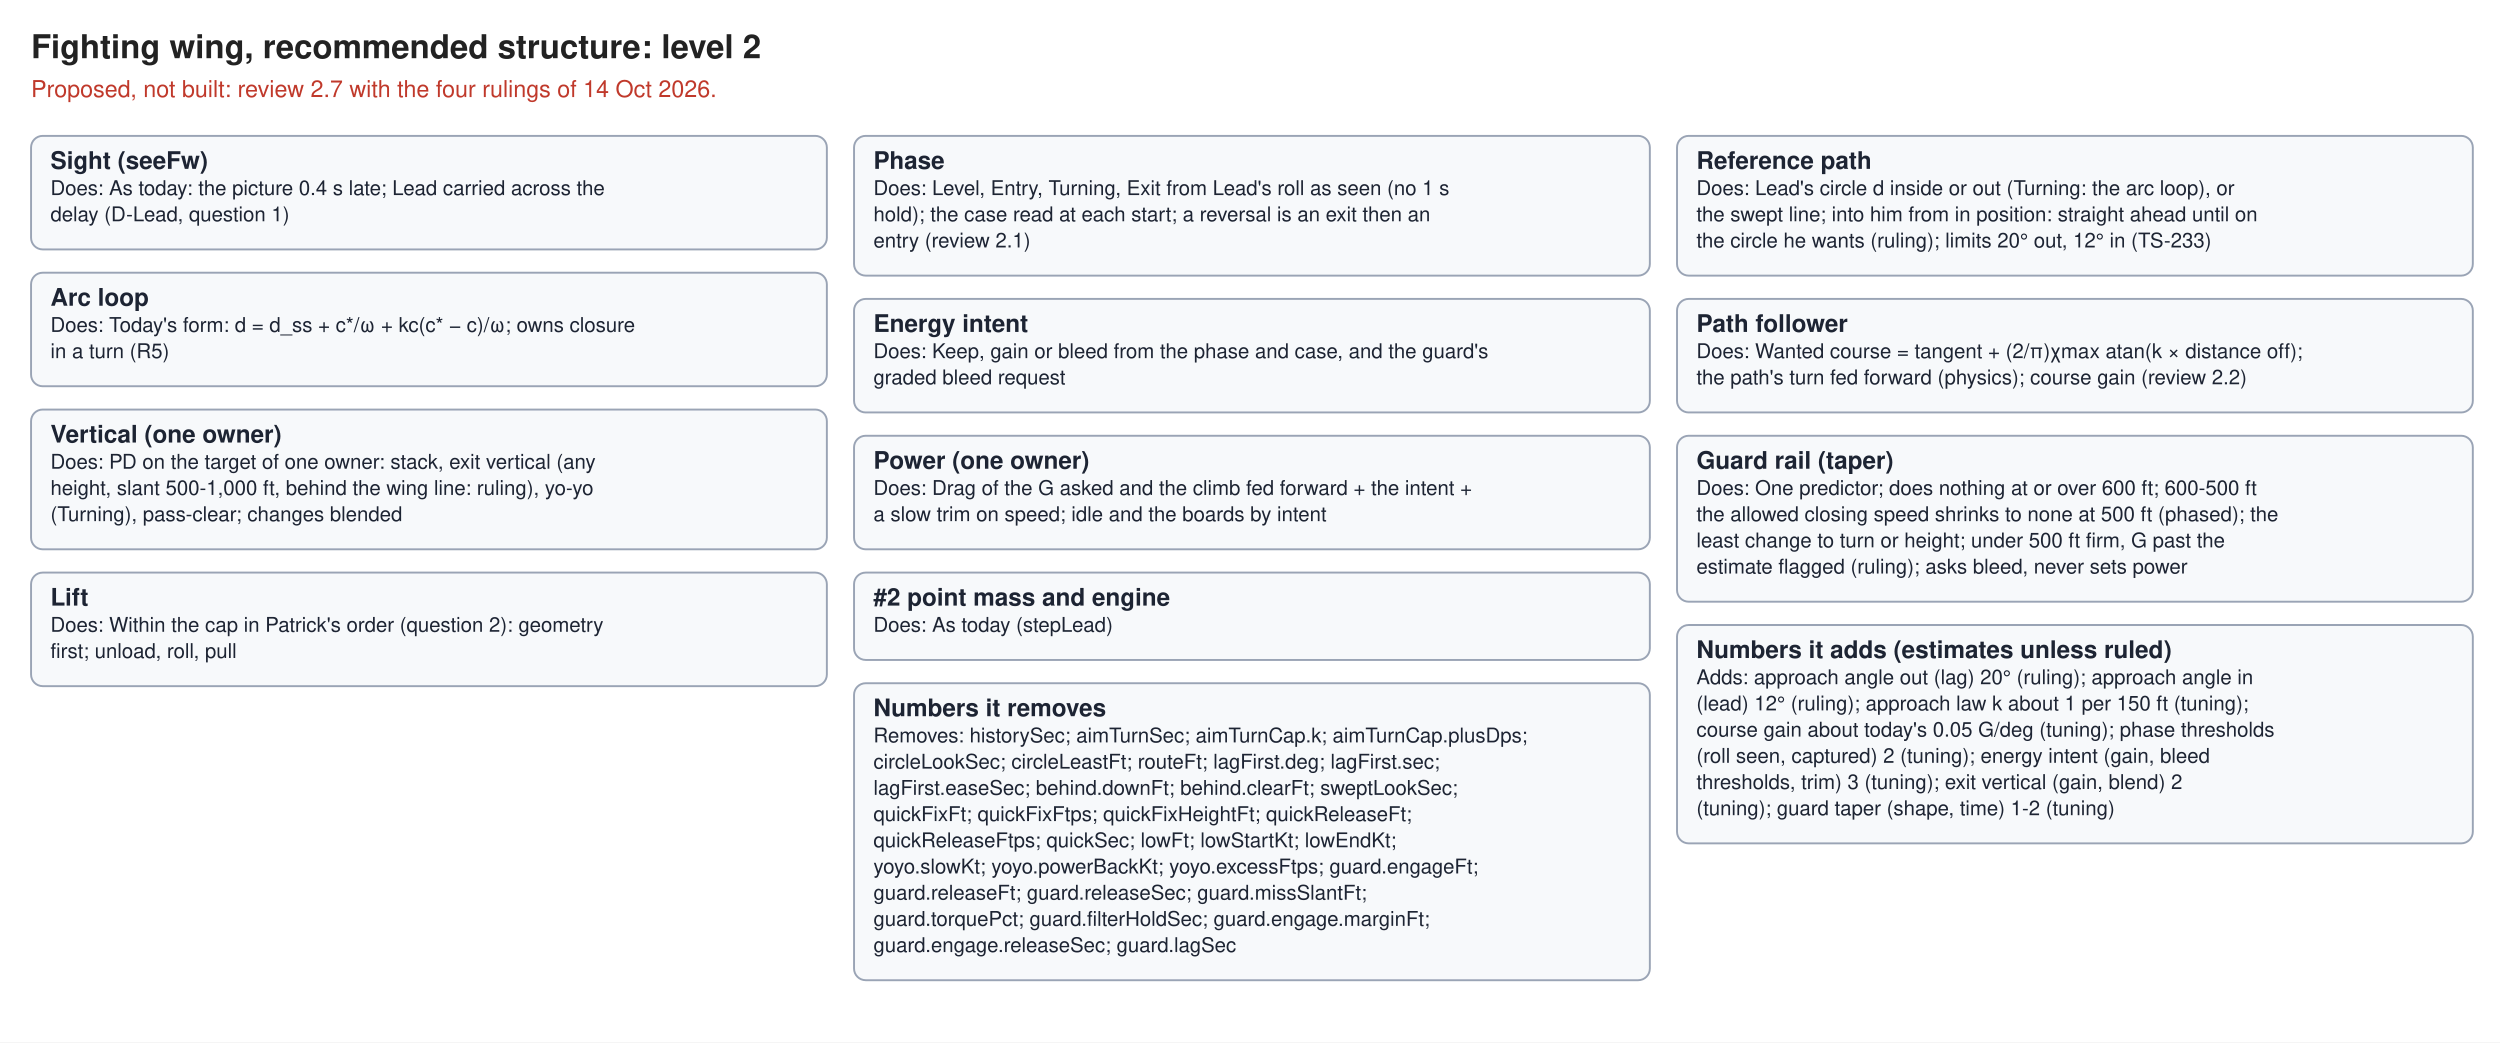
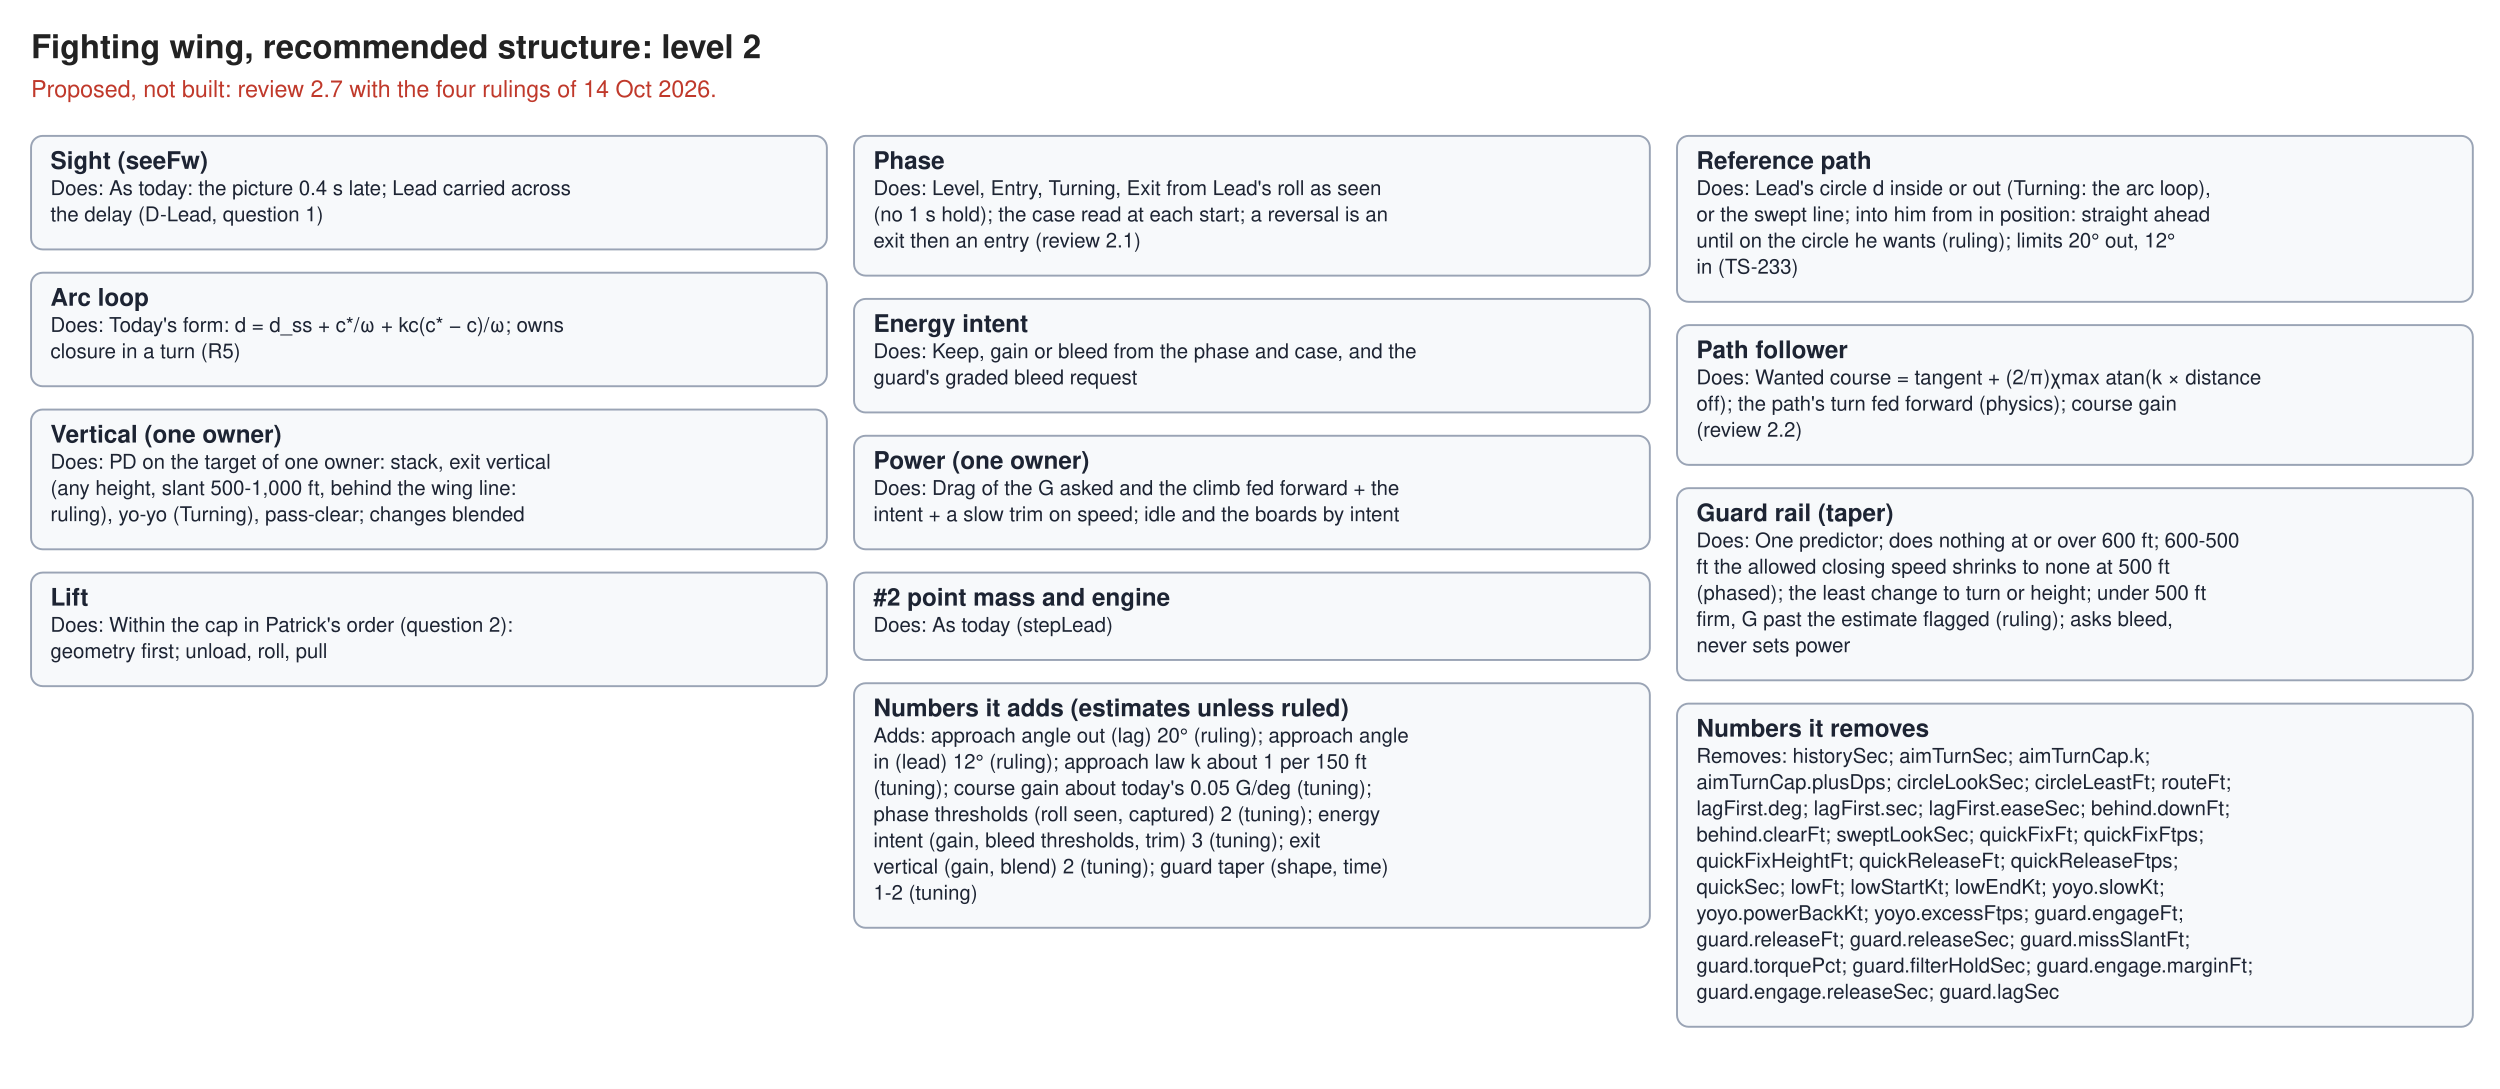
- <svg xmlns="http://www.w3.org/2000/svg" viewBox="0 0 1288 537" width="1288" height="537" font-family="Helvetica, Arial, sans-serif">
+ <svg xmlns="http://www.w3.org/2000/svg" viewBox="0 0 1288 561" width="1288" height="561" font-family="Helvetica, Arial, sans-serif">
  <rect width="100%" height="100%" fill="#ffffff" />
  <text x="16" y="30" font-size="17" font-weight="bold" fill="#222">Fighting wing, recommended structure: level 2</text>
  <text x="16" y="50" font-size="12" fill="#c0392b">Proposed, not built: review 2.7 with the four rulings of 14 Oct 2026.</text>
  <rect x="16" y="70" width="410" height="58.5" rx="6" fill="#f7f9fb" stroke="#9aa4b5" />
  <text x="26" y="87" font-size="12.5" font-weight="bold" fill="#1d2433">Sight (seeFw)</text>
-   <text x="26" y="100.5" font-size="10.5" fill="#1d2433">Does: As today: the picture 0.4 s late; Lead carried across the</text>
-   <text x="26" y="114" font-size="10.5" fill="#1d2433">delay (D-Lead, question 1)</text>
+   <text x="26" y="100.5" font-size="10.5" fill="#1d2433">Does: As today: the picture 0.4 s late; Lead carried across</text>
+   <text x="26" y="114" font-size="10.5" fill="#1d2433">the delay (D-Lead, question 1)</text>
  <rect x="440" y="70" width="410" height="72" rx="6" fill="#f7f9fb" stroke="#9aa4b5" />
  <text x="450" y="87" font-size="12.5" font-weight="bold" fill="#1d2433">Phase</text>
-   <text x="450" y="100.5" font-size="10.5" fill="#1d2433">Does: Level, Entry, Turning, Exit from Lead's roll as seen (no 1 s</text>
-   <text x="450" y="114" font-size="10.5" fill="#1d2433">hold); the case read at each start; a reversal is an exit then an</text>
-   <text x="450" y="127.5" font-size="10.5" fill="#1d2433">entry (review 2.1)</text>
-   <rect x="864" y="70" width="410" height="72" rx="6" fill="#f7f9fb" stroke="#9aa4b5" />
+   <text x="450" y="100.5" font-size="10.5" fill="#1d2433">Does: Level, Entry, Turning, Exit from Lead's roll as seen</text>
+   <text x="450" y="114" font-size="10.5" fill="#1d2433">(no 1 s hold); the case read at each start; a reversal is an</text>
+   <text x="450" y="127.5" font-size="10.5" fill="#1d2433">exit then an entry (review 2.1)</text>
+   <rect x="864" y="70" width="410" height="85.5" rx="6" fill="#f7f9fb" stroke="#9aa4b5" />
  <text x="874" y="87" font-size="12.5" font-weight="bold" fill="#1d2433">Reference path</text>
-   <text x="874" y="100.5" font-size="10.5" fill="#1d2433">Does: Lead's circle d inside or out (Turning: the arc loop), or</text>
-   <text x="874" y="114" font-size="10.5" fill="#1d2433">the swept line; into him from in position: straight ahead until on</text>
-   <text x="874" y="127.5" font-size="10.5" fill="#1d2433">the circle he wants (ruling); limits 20° out, 12° in (TS-233)</text>
+   <text x="874" y="100.5" font-size="10.5" fill="#1d2433">Does: Lead's circle d inside or out (Turning: the arc loop),</text>
+   <text x="874" y="114" font-size="10.5" fill="#1d2433">or the swept line; into him from in position: straight ahead</text>
+   <text x="874" y="127.5" font-size="10.5" fill="#1d2433">until on the circle he wants (ruling); limits 20° out, 12°</text>
+   <text x="874" y="141" font-size="10.5" fill="#1d2433">in (TS-233)</text>
  <rect x="16" y="140.5" width="410" height="58.5" rx="6" fill="#f7f9fb" stroke="#9aa4b5" />
  <text x="26" y="157.5" font-size="12.5" font-weight="bold" fill="#1d2433">Arc loop</text>
-   <text x="26" y="171" font-size="10.5" fill="#1d2433">Does: Today's form: d = d_ss + c*/ω + kc(c* − c)/ω; owns closure</text>
-   <text x="26" y="184.5" font-size="10.5" fill="#1d2433">in a turn (R5)</text>
+   <text x="26" y="171" font-size="10.5" fill="#1d2433">Does: Today's form: d = d_ss + c*/ω + kc(c* − c)/ω; owns</text>
+   <text x="26" y="184.5" font-size="10.5" fill="#1d2433">closure in a turn (R5)</text>
  <rect x="440" y="154" width="410" height="58.5" rx="6" fill="#f7f9fb" stroke="#9aa4b5" />
  <text x="450" y="171" font-size="12.5" font-weight="bold" fill="#1d2433">Energy intent</text>
-   <text x="450" y="184.5" font-size="10.5" fill="#1d2433">Does: Keep, gain or bleed from the phase and case, and the guard's</text>
-   <text x="450" y="198" font-size="10.5" fill="#1d2433">graded bleed request</text>
-   <rect x="864" y="154" width="410" height="58.5" rx="6" fill="#f7f9fb" stroke="#9aa4b5" />
-   <text x="874" y="171" font-size="12.5" font-weight="bold" fill="#1d2433">Path follower</text>
-   <text x="874" y="184.5" font-size="10.5" fill="#1d2433">Does: Wanted course = tangent + (2/π)χmax atan(k × distance off);</text>
-   <text x="874" y="198" font-size="10.5" fill="#1d2433">the path's turn fed forward (physics); course gain (review 2.2)</text>
+   <text x="450" y="184.5" font-size="10.5" fill="#1d2433">Does: Keep, gain or bleed from the phase and case, and the</text>
+   <text x="450" y="198" font-size="10.5" fill="#1d2433">guard's graded bleed request</text>
+   <rect x="864" y="167.5" width="410" height="72" rx="6" fill="#f7f9fb" stroke="#9aa4b5" />
+   <text x="874" y="184.5" font-size="12.5" font-weight="bold" fill="#1d2433">Path follower</text>
+   <text x="874" y="198" font-size="10.5" fill="#1d2433">Does: Wanted course = tangent + (2/π)χmax atan(k × distance</text>
+   <text x="874" y="211.5" font-size="10.5" fill="#1d2433">off); the path's turn fed forward (physics); course gain</text>
+   <text x="874" y="225" font-size="10.5" fill="#1d2433">(review 2.2)</text>
  <rect x="16" y="211" width="410" height="72" rx="6" fill="#f7f9fb" stroke="#9aa4b5" />
  <text x="26" y="228" font-size="12.5" font-weight="bold" fill="#1d2433">Vertical (one owner)</text>
-   <text x="26" y="241.5" font-size="10.5" fill="#1d2433">Does: PD on the target of one owner: stack, exit vertical (any</text>
-   <text x="26" y="255" font-size="10.5" fill="#1d2433">height, slant 500-1,000 ft, behind the wing line: ruling), yo-yo</text>
-   <text x="26" y="268.5" font-size="10.5" fill="#1d2433">(Turning), pass-clear; changes blended</text>
+   <text x="26" y="241.5" font-size="10.5" fill="#1d2433">Does: PD on the target of one owner: stack, exit vertical</text>
+   <text x="26" y="255" font-size="10.5" fill="#1d2433">(any height, slant 500-1,000 ft, behind the wing line:</text>
+   <text x="26" y="268.5" font-size="10.5" fill="#1d2433">ruling), yo-yo (Turning), pass-clear; changes blended</text>
  <rect x="440" y="224.5" width="410" height="58.5" rx="6" fill="#f7f9fb" stroke="#9aa4b5" />
  <text x="450" y="241.5" font-size="12.5" font-weight="bold" fill="#1d2433">Power (one owner)</text>
-   <text x="450" y="255" font-size="10.5" fill="#1d2433">Does: Drag of the G asked and the climb fed forward + the intent +</text>
-   <text x="450" y="268.5" font-size="10.5" fill="#1d2433">a slow trim on speed; idle and the boards by intent</text>
-   <rect x="864" y="224.5" width="410" height="85.5" rx="6" fill="#f7f9fb" stroke="#9aa4b5" />
-   <text x="874" y="241.5" font-size="12.5" font-weight="bold" fill="#1d2433">Guard rail (taper)</text>
-   <text x="874" y="255" font-size="10.5" fill="#1d2433">Does: One predictor; does nothing at or over 600 ft; 600-500 ft</text>
-   <text x="874" y="268.5" font-size="10.5" fill="#1d2433">the allowed closing speed shrinks to none at 500 ft (phased); the</text>
-   <text x="874" y="282" font-size="10.5" fill="#1d2433">least change to turn or height; under 500 ft firm, G past the</text>
-   <text x="874" y="295.5" font-size="10.5" fill="#1d2433">estimate flagged (ruling); asks bleed, never sets power</text>
+   <text x="450" y="255" font-size="10.5" fill="#1d2433">Does: Drag of the G asked and the climb fed forward + the</text>
+   <text x="450" y="268.5" font-size="10.5" fill="#1d2433">intent + a slow trim on speed; idle and the boards by intent</text>
+   <rect x="864" y="251.5" width="410" height="99" rx="6" fill="#f7f9fb" stroke="#9aa4b5" />
+   <text x="874" y="268.5" font-size="12.5" font-weight="bold" fill="#1d2433">Guard rail (taper)</text>
+   <text x="874" y="282" font-size="10.5" fill="#1d2433">Does: One predictor; does nothing at or over 600 ft; 600-500</text>
+   <text x="874" y="295.5" font-size="10.5" fill="#1d2433">ft the allowed closing speed shrinks to none at 500 ft</text>
+   <text x="874" y="309" font-size="10.5" fill="#1d2433">(phased); the least change to turn or height; under 500 ft</text>
+   <text x="874" y="322.5" font-size="10.5" fill="#1d2433">firm, G past the estimate flagged (ruling); asks bleed,</text>
+   <text x="874" y="336" font-size="10.5" fill="#1d2433">never sets power</text>
  <rect x="16" y="295" width="410" height="58.5" rx="6" fill="#f7f9fb" stroke="#9aa4b5" />
  <text x="26" y="312" font-size="12.5" font-weight="bold" fill="#1d2433">Lift</text>
-   <text x="26" y="325.5" font-size="10.5" fill="#1d2433">Does: Within the cap in Patrick's order (question 2): geometry</text>
-   <text x="26" y="339" font-size="10.5" fill="#1d2433">first; unload, roll, pull</text>
+   <text x="26" y="325.5" font-size="10.5" fill="#1d2433">Does: Within the cap in Patrick's order (question 2):</text>
+   <text x="26" y="339" font-size="10.5" fill="#1d2433">geometry first; unload, roll, pull</text>
  <rect x="440" y="295" width="410" height="45" rx="6" fill="#f7f9fb" stroke="#9aa4b5" />
  <text x="450" y="312" font-size="12.5" font-weight="bold" fill="#1d2433">#2 point mass and engine</text>
  <text x="450" y="325.5" font-size="10.5" fill="#1d2433">Does: As today (stepLead)</text>
-   <rect x="864" y="322" width="410" height="112.5" rx="6" fill="#f7f9fb" stroke="#9aa4b5" />
-   <text x="874" y="339" font-size="12.5" font-weight="bold" fill="#1d2433">Numbers it adds (estimates unless ruled)</text>
-   <text x="874" y="352.5" font-size="10.5" fill="#1d2433">Adds: approach angle out (lag) 20° (ruling); approach angle in</text>
-   <text x="874" y="366" font-size="10.5" fill="#1d2433">(lead) 12° (ruling); approach law k about 1 per 150 ft (tuning);</text>
-   <text x="874" y="379.5" font-size="10.5" fill="#1d2433">course gain about today's 0.05 G/deg (tuning); phase thresholds</text>
-   <text x="874" y="393" font-size="10.5" fill="#1d2433">(roll seen, captured) 2 (tuning); energy intent (gain, bleed</text>
-   <text x="874" y="406.5" font-size="10.5" fill="#1d2433">thresholds, trim) 3 (tuning); exit vertical (gain, blend) 2</text>
-   <text x="874" y="420" font-size="10.5" fill="#1d2433">(tuning); guard taper (shape, time) 1-2 (tuning)</text>
-   <rect x="440" y="352" width="410" height="153" rx="6" fill="#f7f9fb" stroke="#9aa4b5" />
-   <text x="450" y="369" font-size="12.5" font-weight="bold" fill="#1d2433">Numbers it removes</text>
-   <text x="450" y="382.5" font-size="10.5" fill="#1d2433">Removes: historySec; aimTurnSec; aimTurnCap.k; aimTurnCap.plusDps;</text>
-   <text x="450" y="396" font-size="10.5" fill="#1d2433">circleLookSec; circleLeastFt; routeFt; lagFirst.deg; lagFirst.sec;</text>
-   <text x="450" y="409.5" font-size="10.5" fill="#1d2433">lagFirst.easeSec; behind.downFt; behind.clearFt; sweptLookSec;</text>
-   <text x="450" y="423" font-size="10.5" fill="#1d2433">quickFixFt; quickFixFtps; quickFixHeightFt; quickReleaseFt;</text>
-   <text x="450" y="436.5" font-size="10.5" fill="#1d2433">quickReleaseFtps; quickSec; lowFt; lowStartKt; lowEndKt;</text>
-   <text x="450" y="450" font-size="10.5" fill="#1d2433">yoyo.slowKt; yoyo.powerBackKt; yoyo.excessFtps; guard.engageFt;</text>
-   <text x="450" y="463.5" font-size="10.5" fill="#1d2433">guard.releaseFt; guard.releaseSec; guard.missSlantFt;</text>
-   <text x="450" y="477" font-size="10.5" fill="#1d2433">guard.torquePct; guard.filterHoldSec; guard.engage.marginFt;</text>
-   <text x="450" y="490.5" font-size="10.5" fill="#1d2433">guard.engage.releaseSec; guard.lagSec</text>
+   <rect x="440" y="352" width="410" height="126" rx="6" fill="#f7f9fb" stroke="#9aa4b5" />
+   <text x="450" y="369" font-size="12.5" font-weight="bold" fill="#1d2433">Numbers it adds (estimates unless ruled)</text>
+   <text x="450" y="382.5" font-size="10.5" fill="#1d2433">Adds: approach angle out (lag) 20° (ruling); approach angle</text>
+   <text x="450" y="396" font-size="10.5" fill="#1d2433">in (lead) 12° (ruling); approach law k about 1 per 150 ft</text>
+   <text x="450" y="409.5" font-size="10.5" fill="#1d2433">(tuning); course gain about today's 0.05 G/deg (tuning);</text>
+   <text x="450" y="423" font-size="10.5" fill="#1d2433">phase thresholds (roll seen, captured) 2 (tuning); energy</text>
+   <text x="450" y="436.5" font-size="10.5" fill="#1d2433">intent (gain, bleed thresholds, trim) 3 (tuning); exit</text>
+   <text x="450" y="450" font-size="10.5" fill="#1d2433">vertical (gain, blend) 2 (tuning); guard taper (shape, time)</text>
+   <text x="450" y="463.5" font-size="10.5" fill="#1d2433">1-2 (tuning)</text>
+   <rect x="864" y="362.5" width="410" height="166.5" rx="6" fill="#f7f9fb" stroke="#9aa4b5" />
+   <text x="874" y="379.5" font-size="12.5" font-weight="bold" fill="#1d2433">Numbers it removes</text>
+   <text x="874" y="393" font-size="10.5" fill="#1d2433">Removes: historySec; aimTurnSec; aimTurnCap.k;</text>
+   <text x="874" y="406.5" font-size="10.5" fill="#1d2433">aimTurnCap.plusDps; circleLookSec; circleLeastFt; routeFt;</text>
+   <text x="874" y="420" font-size="10.5" fill="#1d2433">lagFirst.deg; lagFirst.sec; lagFirst.easeSec; behind.downFt;</text>
+   <text x="874" y="433.5" font-size="10.5" fill="#1d2433">behind.clearFt; sweptLookSec; quickFixFt; quickFixFtps;</text>
+   <text x="874" y="447" font-size="10.5" fill="#1d2433">quickFixHeightFt; quickReleaseFt; quickReleaseFtps;</text>
+   <text x="874" y="460.5" font-size="10.5" fill="#1d2433">quickSec; lowFt; lowStartKt; lowEndKt; yoyo.slowKt;</text>
+   <text x="874" y="474" font-size="10.5" fill="#1d2433">yoyo.powerBackKt; yoyo.excessFtps; guard.engageFt;</text>
+   <text x="874" y="487.5" font-size="10.5" fill="#1d2433">guard.releaseFt; guard.releaseSec; guard.missSlantFt;</text>
+   <text x="874" y="501" font-size="10.5" fill="#1d2433">guard.torquePct; guard.filterHoldSec; guard.engage.marginFt;</text>
+   <text x="874" y="514.5" font-size="10.5" fill="#1d2433">guard.engage.releaseSec; guard.lagSec</text>
</svg>
